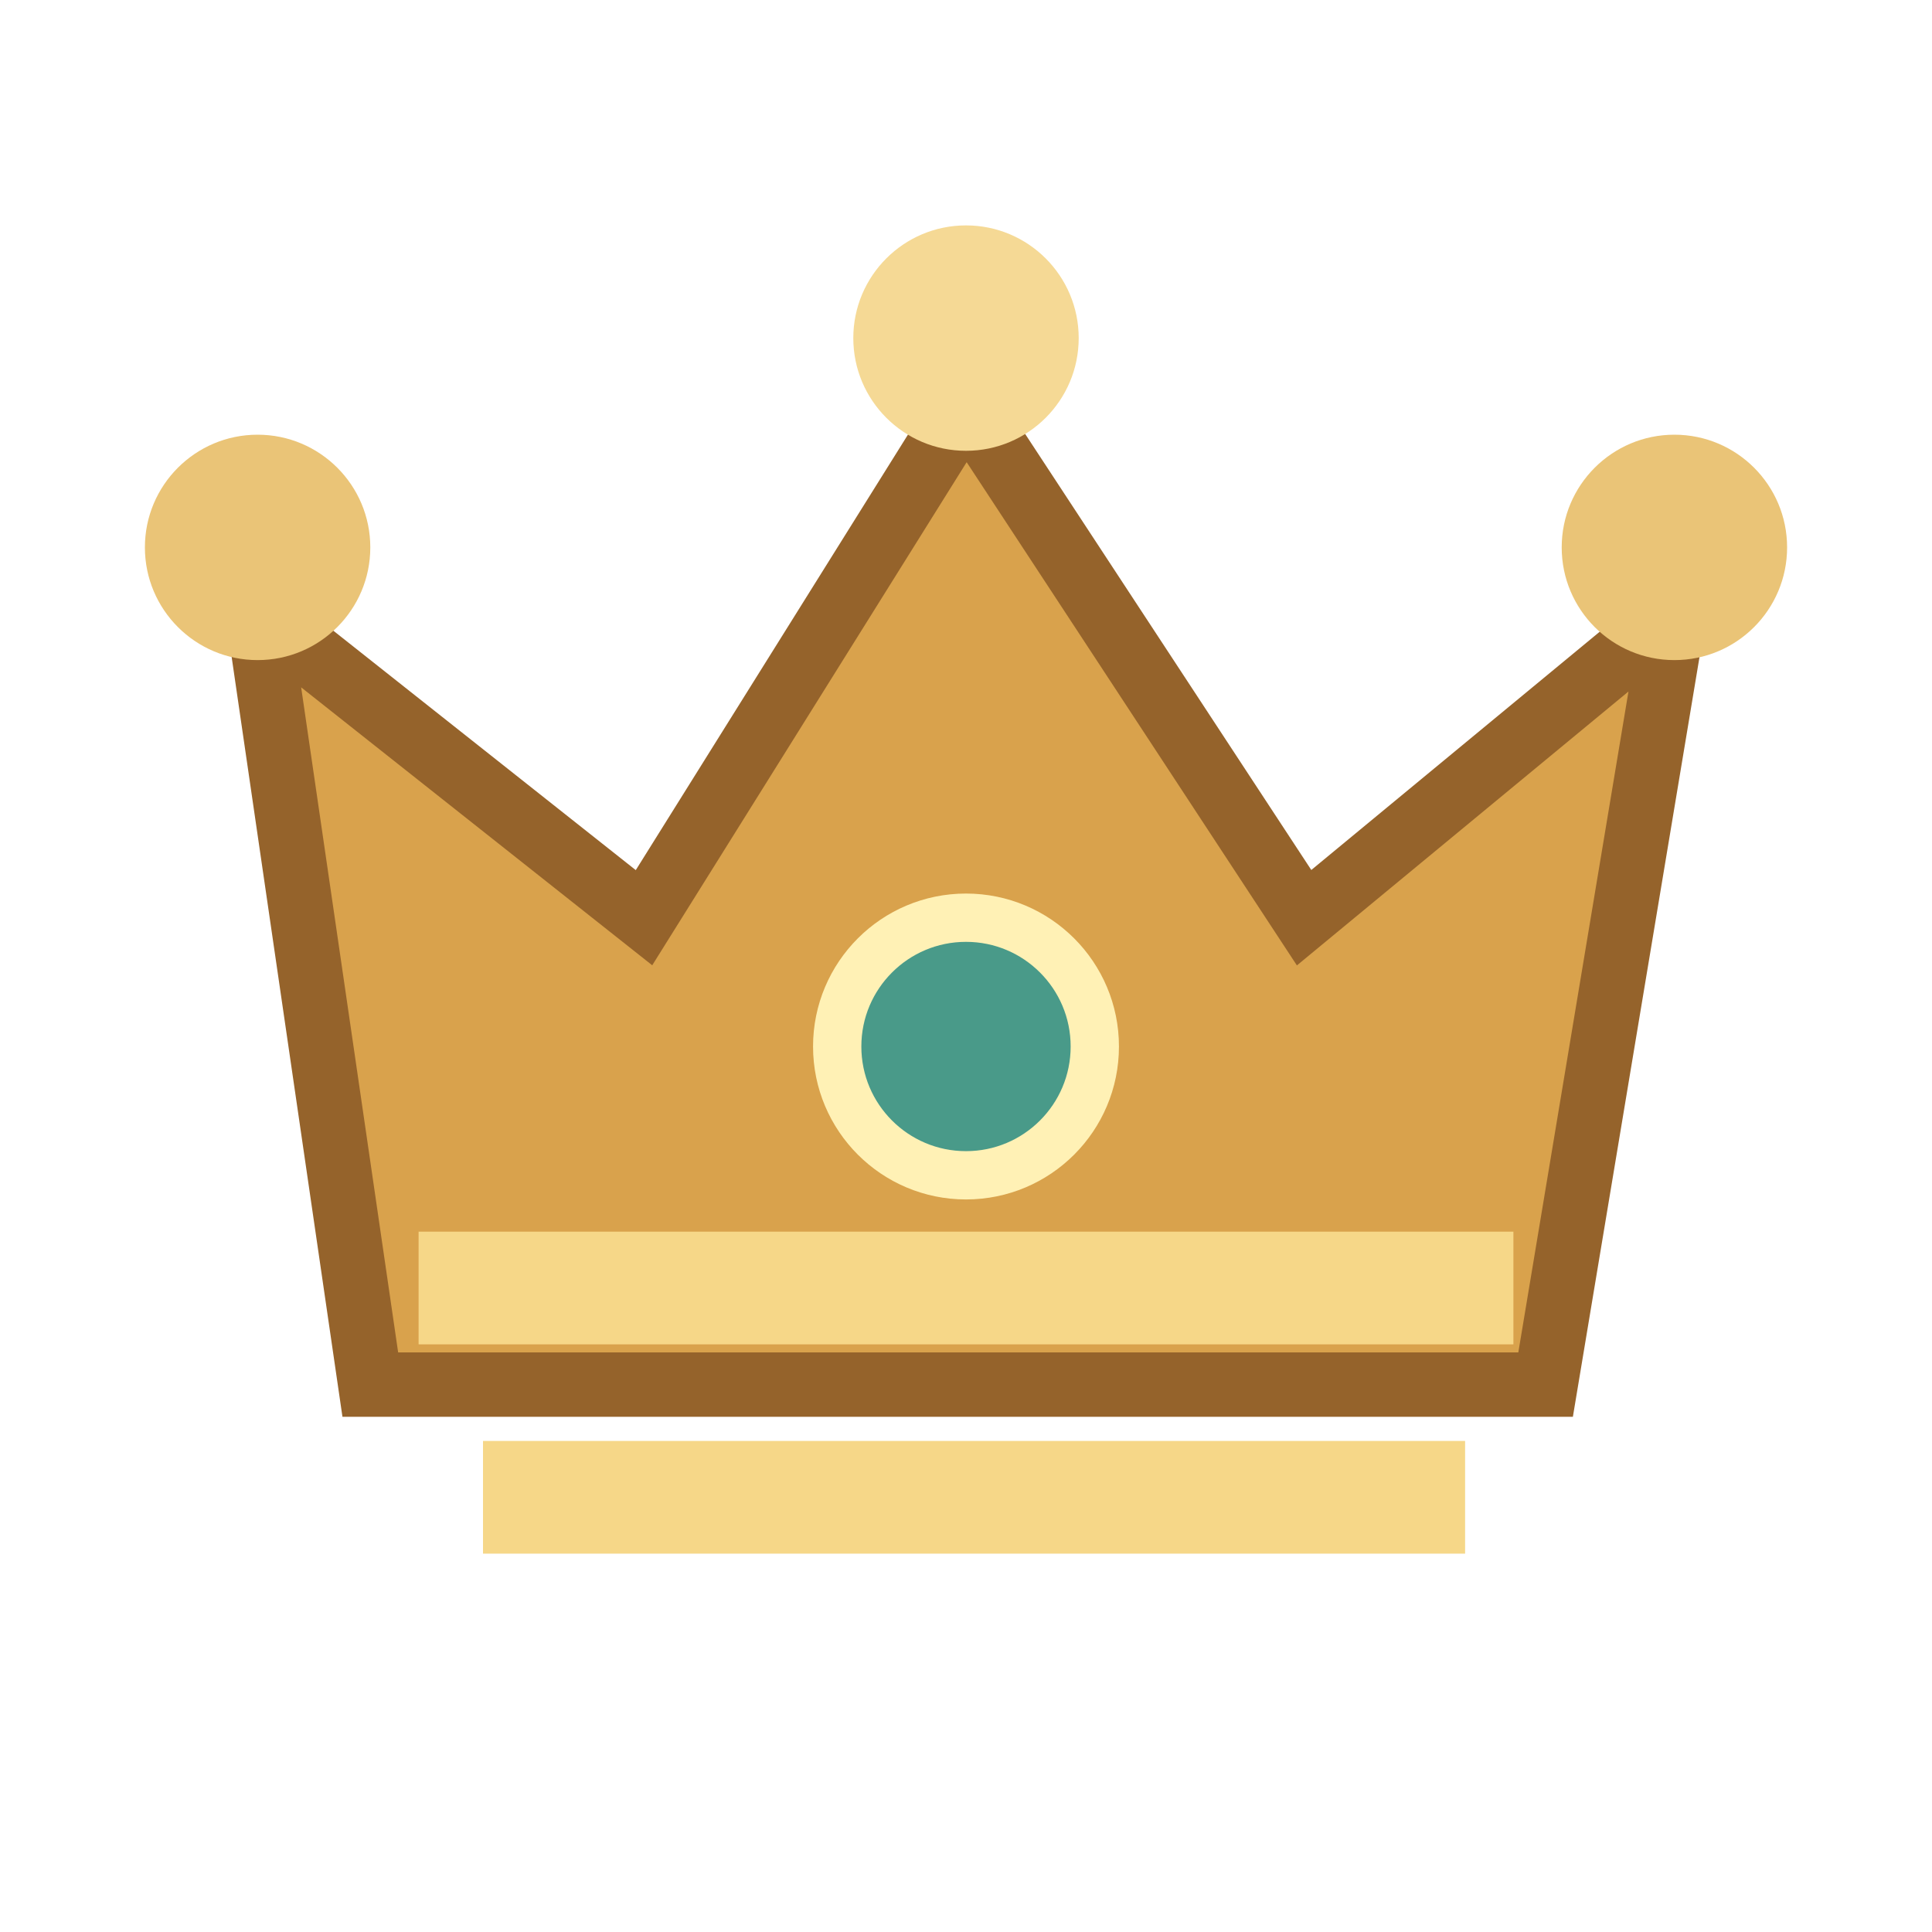
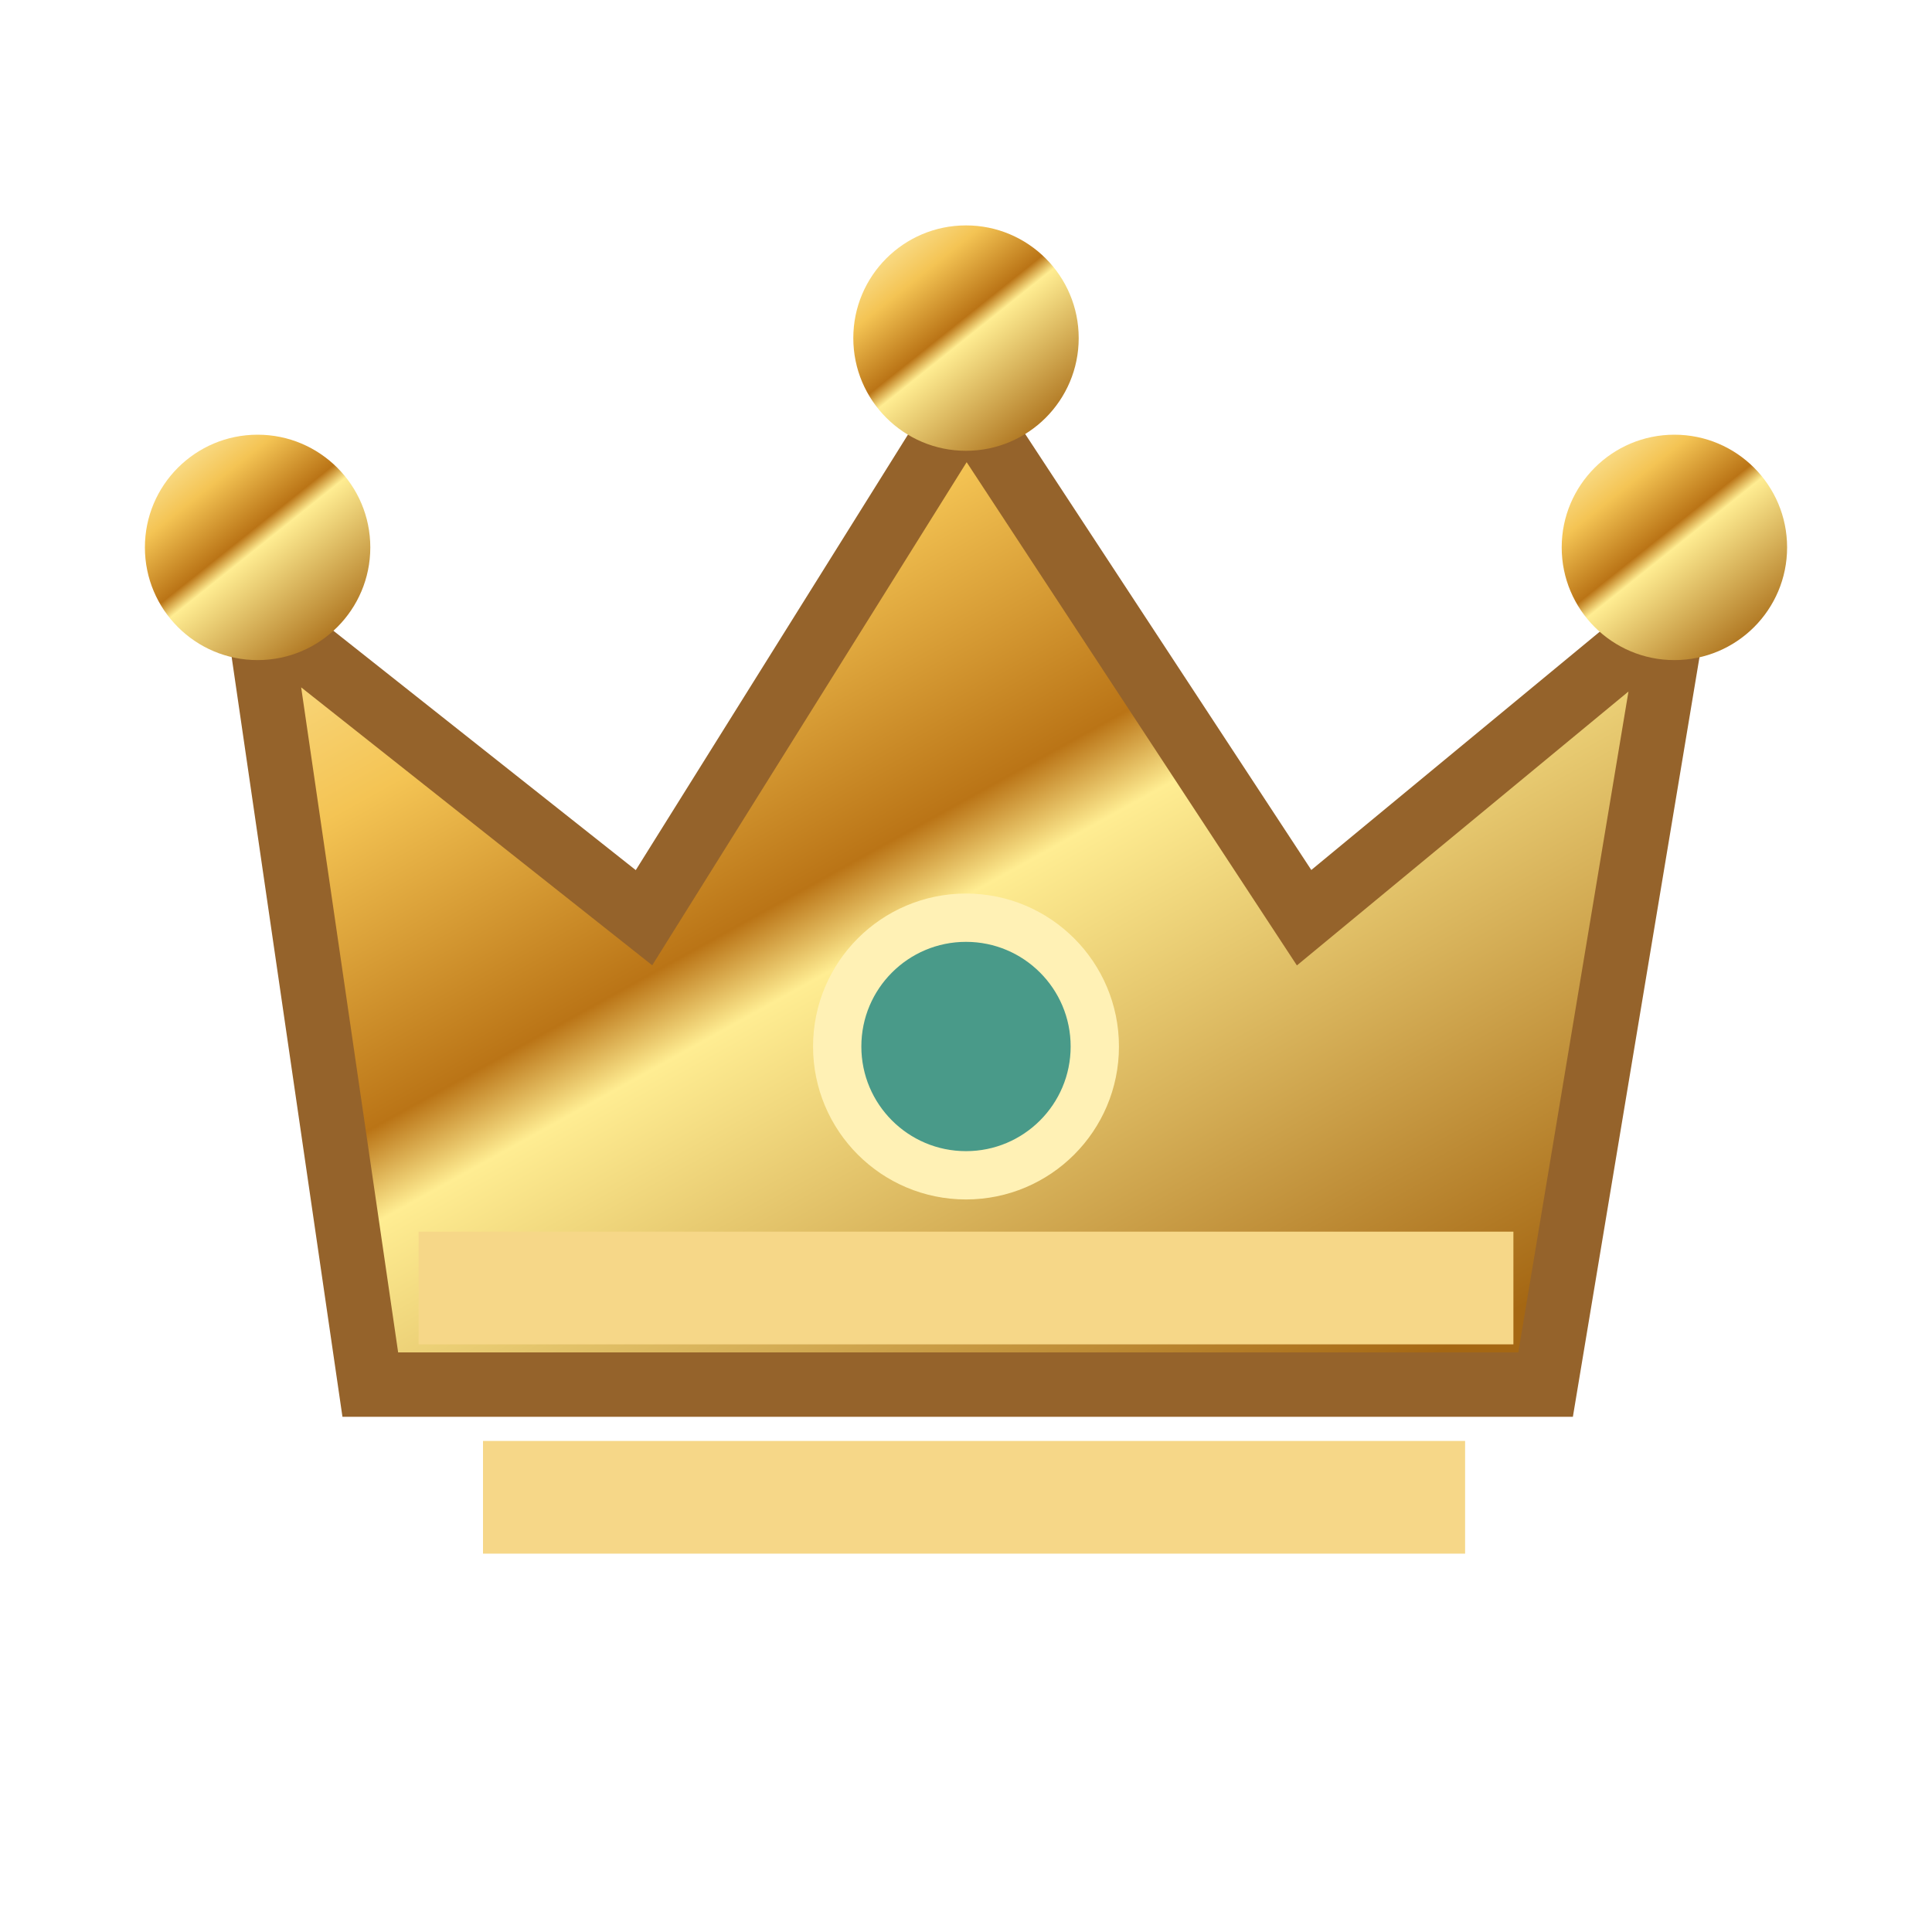
<svg xmlns="http://www.w3.org/2000/svg" viewBox="0 0 120 120">
-   <path d="M23 86L16 38L40 57L60 25L81 57L104 38L96 86Z" fill="#d9a24c" stroke="#95632b" stroke-width="4" />
+   <defs>
+     <linearGradient id="g" x2=".8" y2="1">
+       <stop stop-color="#fff6bf" />
+       <stop offset=".28" stop-color="#f4c454" />
+       <stop offset=".49" stop-color="#ba7416" />
+       <stop offset=".55" stop-color="#ffed92" />
+       <stop offset="1" stop-color="#a56713" />
+     </linearGradient>
+     <linearGradient id="r" x2=".5" y2="1">
+       <stop stop-color="#ffb18d" />
+       <stop offset=".2" stop-color="#f94e4b" />
+       <stop offset=".5" stop-color="#cc163a" />
+       <stop offset=".7" stop-color="#7b0d29" />
+       <stop offset="1" stop-color="#de4868" />
+     </linearGradient>
+     <linearGradient id="d" x2=".8" y2="1">
+       <stop stop-color="#e1fffa" />
+       <stop offset=".3" stop-color="#71effa" />
+       <stop offset=".55" stop-color="#2296d0" />
+       <stop offset=".7" stop-color="#bddaff" />
+       <stop offset="1" stop-color="#5841be" />
+     </linearGradient>
+   </defs>
+   <path d="M23 86L16 38L40 57L60 25L81 57L104 38L96 86Z" fill="url(#g)" stroke="#95632b" stroke-width="4" />
  <path d="M26 80L94 80M30 93H91" stroke="#f6d788" stroke-width="7" />
  <circle cx="60" cy="65" r="8" fill="#499a89" stroke="#fff1b5" stroke-width="3" />
-   <circle cx="16" cy="34" r="7" fill="#eac477" />
-   <circle cx="60" cy="21" r="7" fill="#f5d995" />
-   <circle cx="104" cy="34" r="7" fill="#eac477" />
+   <circle cx="16" cy="34" r="7" fill="url(#g)" />
+   <circle cx="60" cy="21" r="7" fill="url(#g)" />
+   <circle cx="104" cy="34" r="7" fill="url(#g)" />
</svg>
